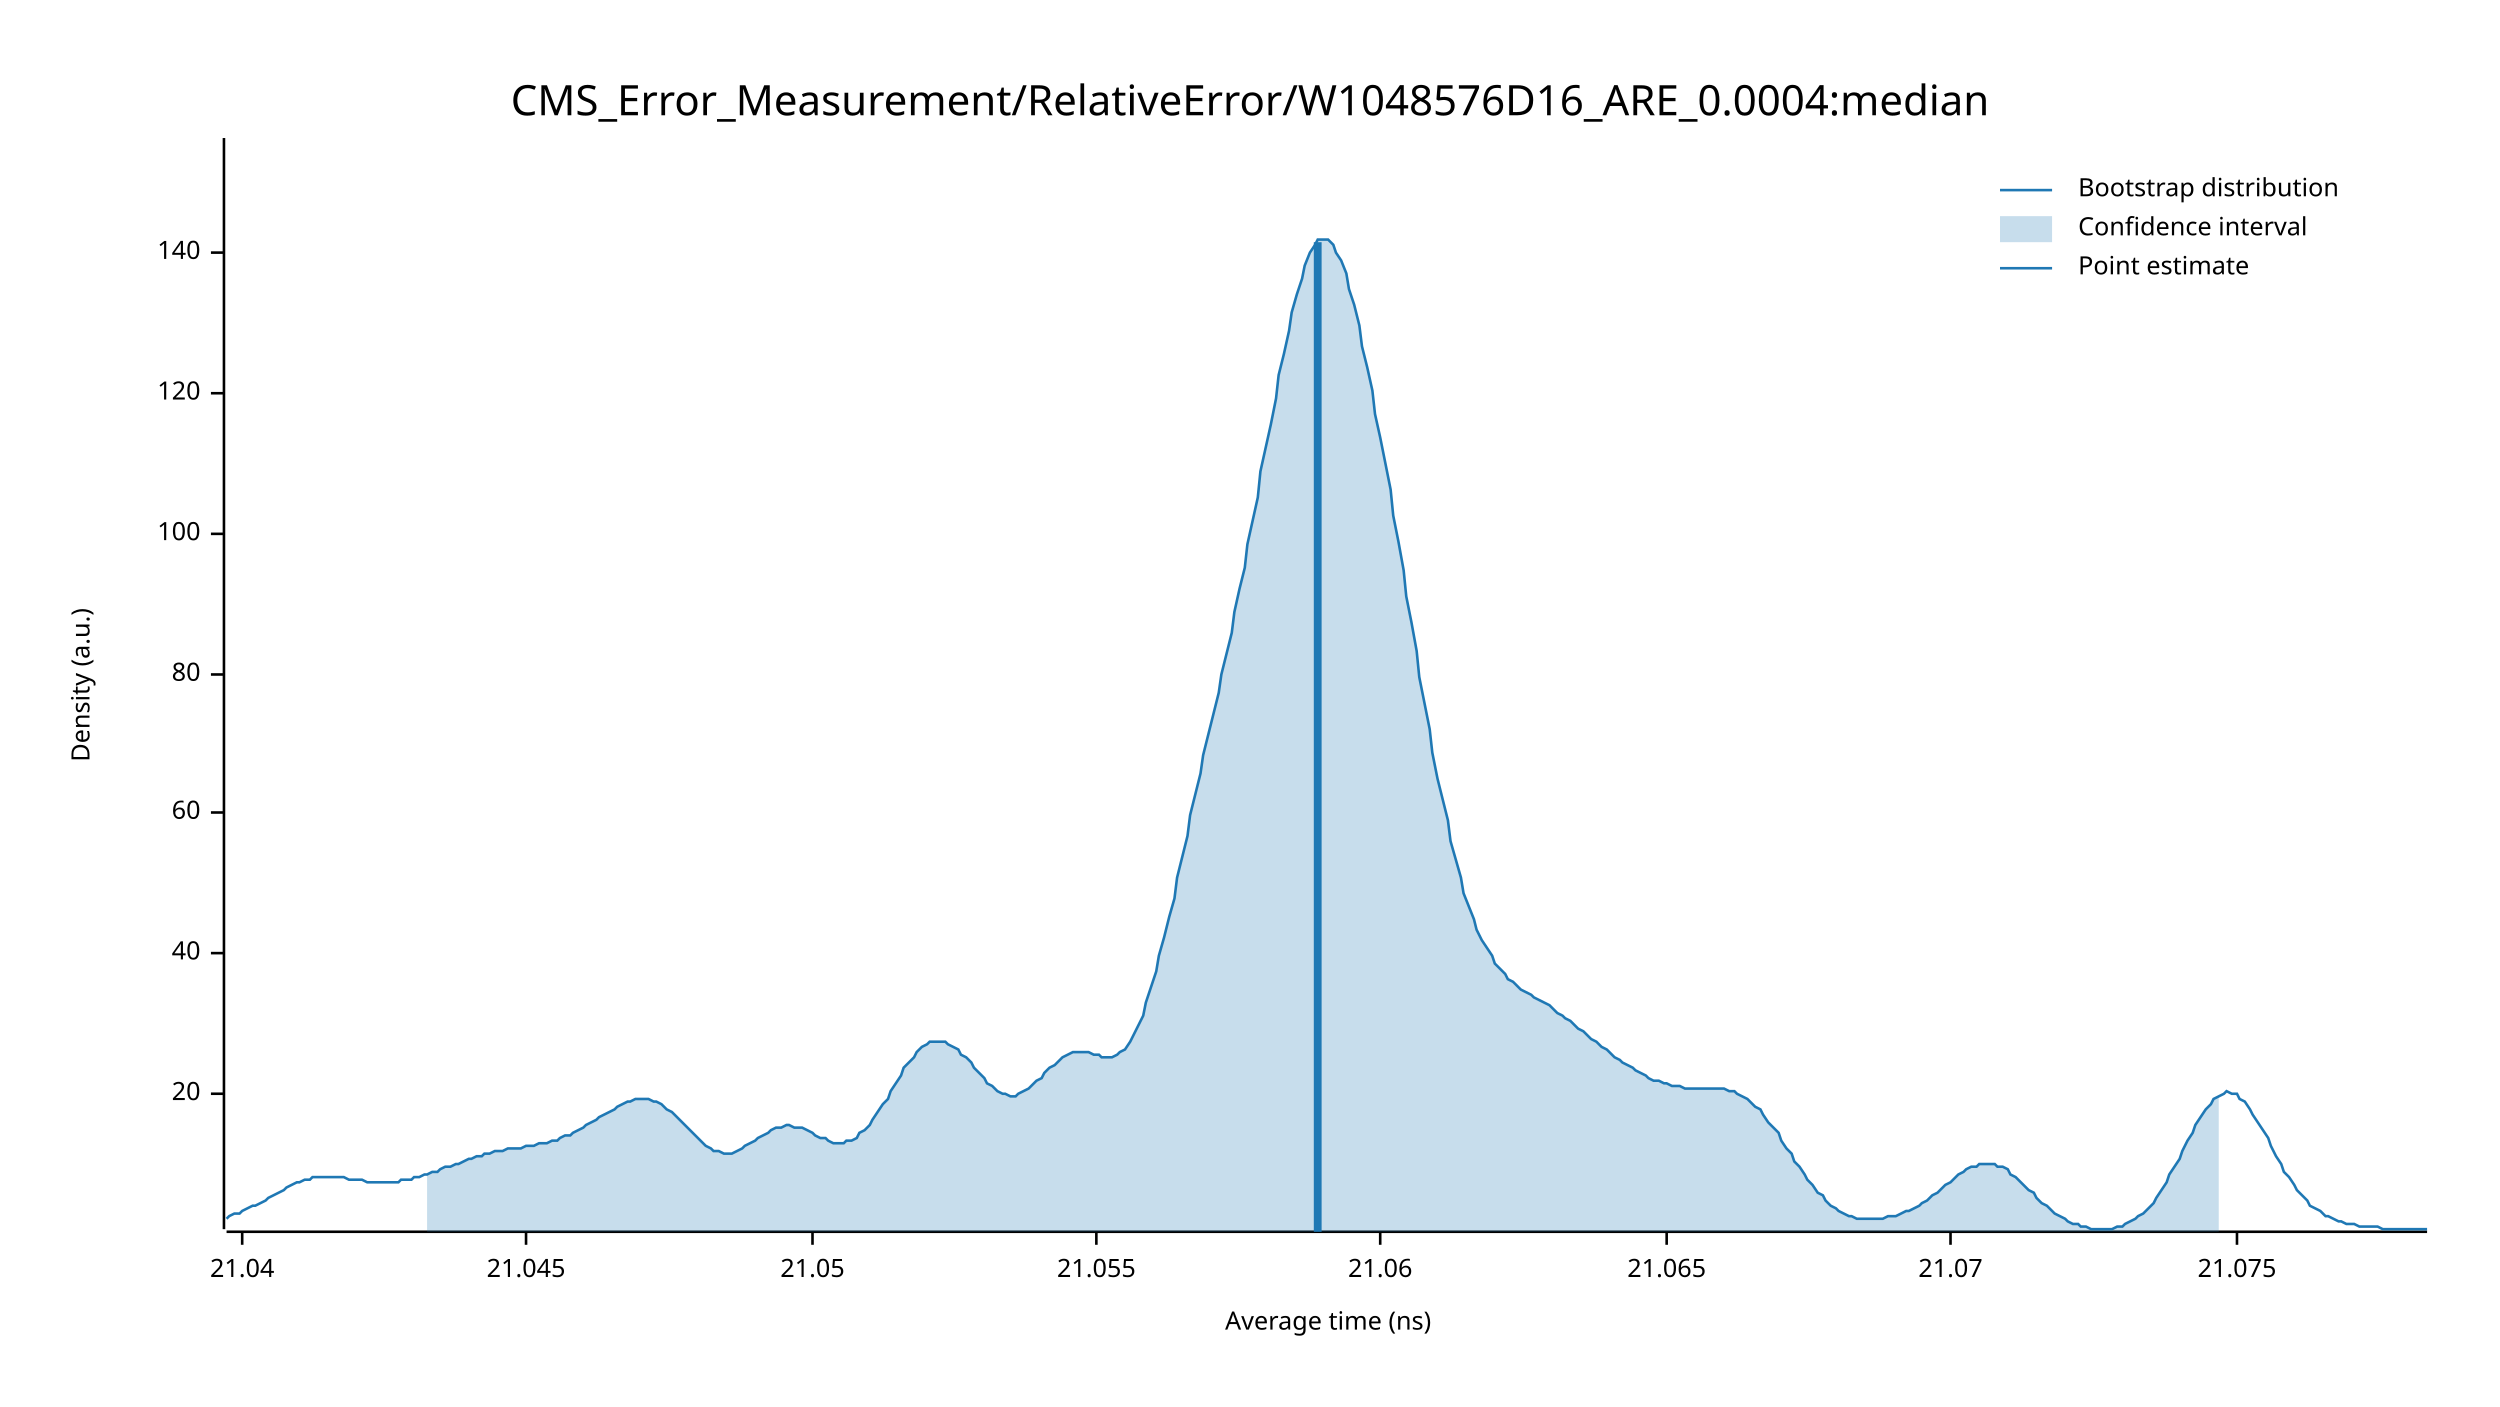
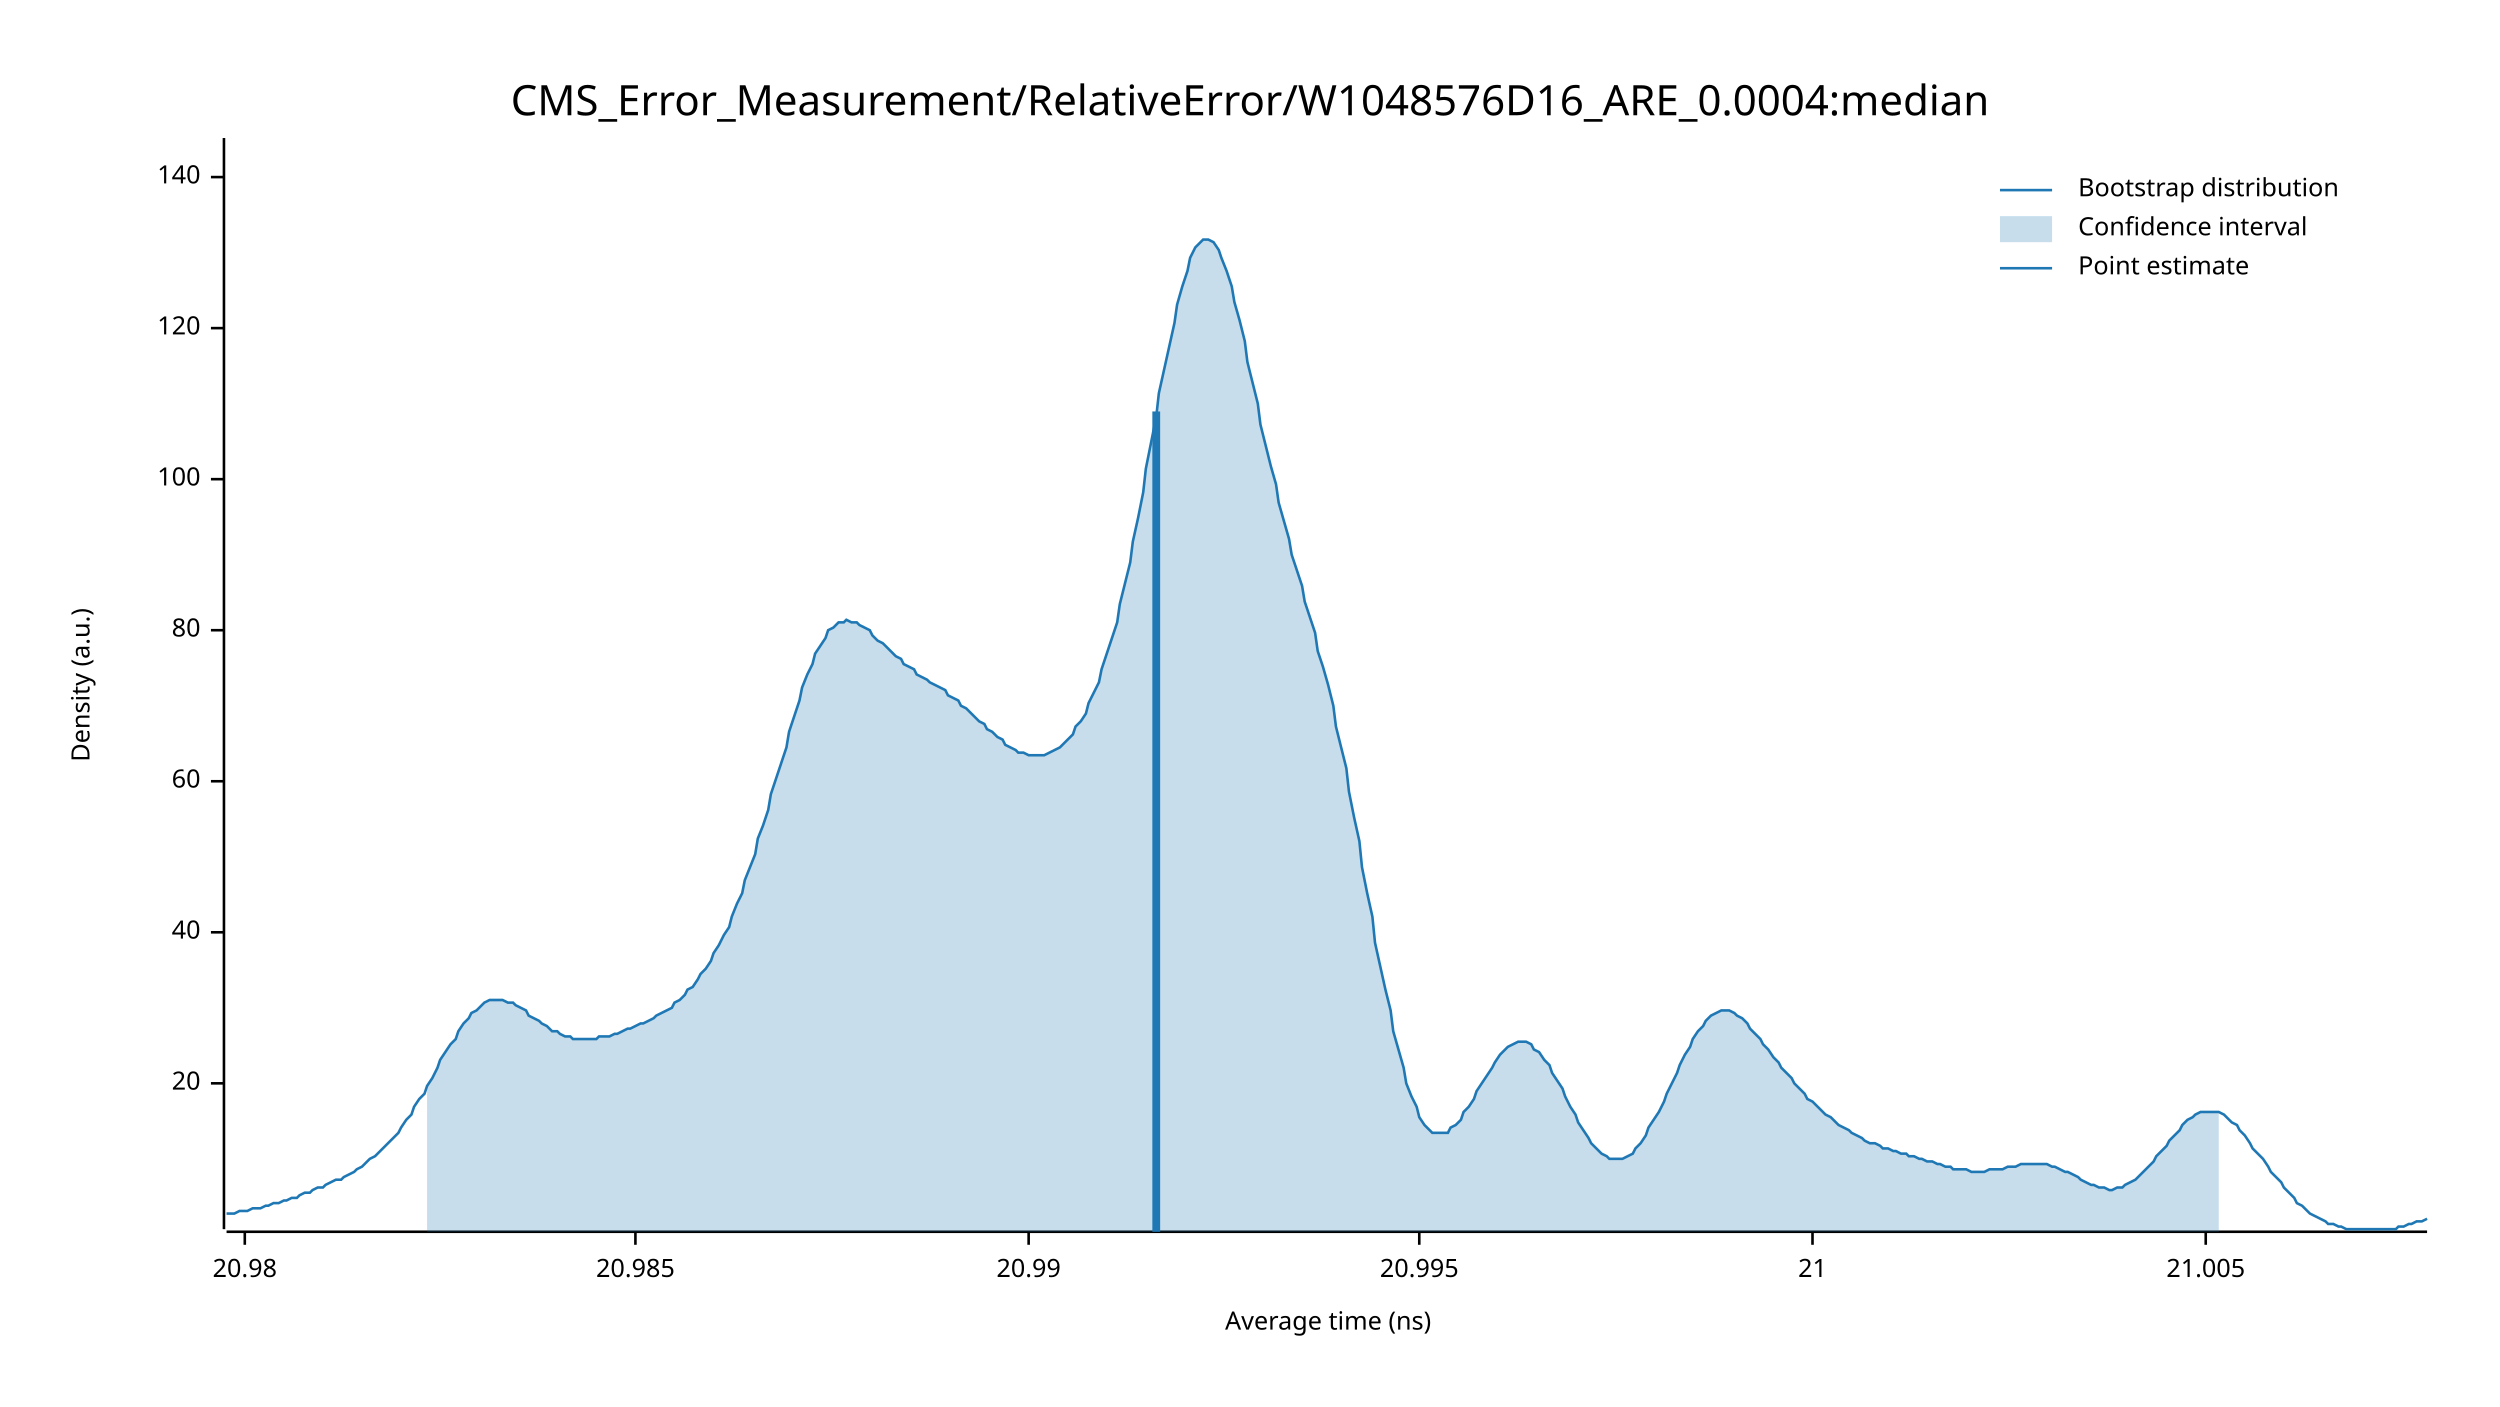
<svg xmlns="http://www.w3.org/2000/svg" width="960" height="540" viewBox="0 0 960 540">
  <text x="480" y="32" dy="0.76em" text-anchor="middle" font-family="sans-serif" font-size="16.129" opacity="1" fill="#000000">
CMS_Error_Measurement/RelativeError/W1048576D16_ARE_0.0004:median
</text>
  <text x="27" y="263" dy="0.76em" text-anchor="middle" font-family="sans-serif" font-size="9.677" opacity="1" fill="#000000" transform="rotate(270, 27, 263)">
Density (a.u.)
</text>
  <text x="510" y="513" dy="-0.5ex" text-anchor="middle" font-family="sans-serif" font-size="9.677" opacity="1" fill="#000000">
Average time (ns)
</text>
  <polyline fill="none" opacity="1" stroke="#000000" stroke-width="1" points="86,53 86,472 " />
-   <text x="77" y="420" dy="0.5ex" text-anchor="end" font-family="sans-serif" font-size="9.677" opacity="1" fill="#000000">
+   <text x="77" y="416" dy="0.5ex" text-anchor="end" font-family="sans-serif" font-size="9.677" opacity="1" fill="#000000">
20
</text>
-   <polyline fill="none" opacity="1" stroke="#000000" stroke-width="1" points="81,420 86,420 " />
-   <text x="77" y="366" dy="0.5ex" text-anchor="end" font-family="sans-serif" font-size="9.677" opacity="1" fill="#000000">
+   <polyline fill="none" opacity="1" stroke="#000000" stroke-width="1" points="81,416 86,416 " />
+   <text x="77" y="358" dy="0.5ex" text-anchor="end" font-family="sans-serif" font-size="9.677" opacity="1" fill="#000000">
40
</text>
-   <polyline fill="none" opacity="1" stroke="#000000" stroke-width="1" points="81,366 86,366 " />
-   <text x="77" y="312" dy="0.5ex" text-anchor="end" font-family="sans-serif" font-size="9.677" opacity="1" fill="#000000">
+   <polyline fill="none" opacity="1" stroke="#000000" stroke-width="1" points="81,358 86,358 " />
+   <text x="77" y="300" dy="0.5ex" text-anchor="end" font-family="sans-serif" font-size="9.677" opacity="1" fill="#000000">
60
</text>
-   <polyline fill="none" opacity="1" stroke="#000000" stroke-width="1" points="81,312 86,312 " />
-   <text x="77" y="259" dy="0.5ex" text-anchor="end" font-family="sans-serif" font-size="9.677" opacity="1" fill="#000000">
+   <polyline fill="none" opacity="1" stroke="#000000" stroke-width="1" points="81,300 86,300 " />
+   <text x="77" y="242" dy="0.5ex" text-anchor="end" font-family="sans-serif" font-size="9.677" opacity="1" fill="#000000">
80
</text>
-   <polyline fill="none" opacity="1" stroke="#000000" stroke-width="1" points="81,259 86,259 " />
-   <text x="77" y="205" dy="0.5ex" text-anchor="end" font-family="sans-serif" font-size="9.677" opacity="1" fill="#000000">
+   <polyline fill="none" opacity="1" stroke="#000000" stroke-width="1" points="81,242 86,242 " />
+   <text x="77" y="184" dy="0.5ex" text-anchor="end" font-family="sans-serif" font-size="9.677" opacity="1" fill="#000000">
100
</text>
-   <polyline fill="none" opacity="1" stroke="#000000" stroke-width="1" points="81,205 86,205 " />
-   <text x="77" y="151" dy="0.5ex" text-anchor="end" font-family="sans-serif" font-size="9.677" opacity="1" fill="#000000">
+   <polyline fill="none" opacity="1" stroke="#000000" stroke-width="1" points="81,184 86,184 " />
+   <text x="77" y="126" dy="0.5ex" text-anchor="end" font-family="sans-serif" font-size="9.677" opacity="1" fill="#000000">
120
</text>
-   <polyline fill="none" opacity="1" stroke="#000000" stroke-width="1" points="81,151 86,151 " />
-   <text x="77" y="97" dy="0.5ex" text-anchor="end" font-family="sans-serif" font-size="9.677" opacity="1" fill="#000000">
+   <polyline fill="none" opacity="1" stroke="#000000" stroke-width="1" points="81,126 86,126 " />
+   <text x="77" y="68" dy="0.5ex" text-anchor="end" font-family="sans-serif" font-size="9.677" opacity="1" fill="#000000">
140
</text>
-   <polyline fill="none" opacity="1" stroke="#000000" stroke-width="1" points="81,97 86,97 " />
+   <polyline fill="none" opacity="1" stroke="#000000" stroke-width="1" points="81,68 86,68 " />
  <polyline fill="none" opacity="1" stroke="#000000" stroke-width="1" points="87,473 932,473 " />
-   <text x="93" y="483" dy="0.76em" text-anchor="middle" font-family="sans-serif" font-size="9.677" opacity="1" fill="#000000">
- 21.04
+   <text x="94" y="483" dy="0.76em" text-anchor="middle" font-family="sans-serif" font-size="9.677" opacity="1" fill="#000000">
+ 20.98
</text>
-   <polyline fill="none" opacity="1" stroke="#000000" stroke-width="1" points="93,473 93,478 " />
-   <text x="202" y="483" dy="0.76em" text-anchor="middle" font-family="sans-serif" font-size="9.677" opacity="1" fill="#000000">
- 21.045
+   <polyline fill="none" opacity="1" stroke="#000000" stroke-width="1" points="94,473 94,478 " />
+   <text x="244" y="483" dy="0.76em" text-anchor="middle" font-family="sans-serif" font-size="9.677" opacity="1" fill="#000000">
+ 20.985
</text>
-   <polyline fill="none" opacity="1" stroke="#000000" stroke-width="1" points="202,473 202,478 " />
-   <text x="312" y="483" dy="0.76em" text-anchor="middle" font-family="sans-serif" font-size="9.677" opacity="1" fill="#000000">
- 21.05
+   <polyline fill="none" opacity="1" stroke="#000000" stroke-width="1" points="244,473 244,478 " />
+   <text x="395" y="483" dy="0.76em" text-anchor="middle" font-family="sans-serif" font-size="9.677" opacity="1" fill="#000000">
+ 20.99
</text>
-   <polyline fill="none" opacity="1" stroke="#000000" stroke-width="1" points="312,473 312,478 " />
-   <text x="421" y="483" dy="0.76em" text-anchor="middle" font-family="sans-serif" font-size="9.677" opacity="1" fill="#000000">
- 21.055
+   <polyline fill="none" opacity="1" stroke="#000000" stroke-width="1" points="395,473 395,478 " />
+   <text x="545" y="483" dy="0.76em" text-anchor="middle" font-family="sans-serif" font-size="9.677" opacity="1" fill="#000000">
+ 20.995
</text>
-   <polyline fill="none" opacity="1" stroke="#000000" stroke-width="1" points="421,473 421,478 " />
-   <text x="530" y="483" dy="0.76em" text-anchor="middle" font-family="sans-serif" font-size="9.677" opacity="1" fill="#000000">
- 21.06
+   <polyline fill="none" opacity="1" stroke="#000000" stroke-width="1" points="545,473 545,478 " />
+   <text x="696" y="483" dy="0.76em" text-anchor="middle" font-family="sans-serif" font-size="9.677" opacity="1" fill="#000000">
+ 21
</text>
-   <polyline fill="none" opacity="1" stroke="#000000" stroke-width="1" points="530,473 530,478 " />
-   <text x="640" y="483" dy="0.76em" text-anchor="middle" font-family="sans-serif" font-size="9.677" opacity="1" fill="#000000">
- 21.065
+   <polyline fill="none" opacity="1" stroke="#000000" stroke-width="1" points="696,473 696,478 " />
+   <text x="847" y="483" dy="0.76em" text-anchor="middle" font-family="sans-serif" font-size="9.677" opacity="1" fill="#000000">
+ 21.005
</text>
-   <polyline fill="none" opacity="1" stroke="#000000" stroke-width="1" points="640,473 640,478 " />
-   <text x="749" y="483" dy="0.76em" text-anchor="middle" font-family="sans-serif" font-size="9.677" opacity="1" fill="#000000">
- 21.07
- </text>
-   <polyline fill="none" opacity="1" stroke="#000000" stroke-width="1" points="749,473 749,478 " />
-   <text x="859" y="483" dy="0.76em" text-anchor="middle" font-family="sans-serif" font-size="9.677" opacity="1" fill="#000000">
- 21.075
- </text>
-   <polyline fill="none" opacity="1" stroke="#000000" stroke-width="1" points="859,473 859,478 " />
-   <polyline fill="none" opacity="1" stroke="#1F78B4" stroke-width="1" points="87,468 88,467 90,466 92,466 93,465 95,464 97,463 98,463 100,462 102,461 103,460 105,459 107,458 109,457 110,456 112,455 114,454 115,454 117,453 119,453 120,452 122,452 124,452 125,452 127,452 129,452 131,452 132,452 134,453 136,453 137,453 139,453 141,454 142,454 144,454 146,454 147,454 149,454 151,454 153,454 154,453 156,453 158,453 159,452 161,452 163,451 164,451 166,450 168,450 169,449 171,448 173,448 175,447 176,447 178,446 180,445 181,445 183,444 185,444 186,443 188,443 190,442 191,442 193,442 195,441 197,441 198,441 200,441 202,440 203,440 205,440 207,439 208,439 210,439 212,438 214,438 215,437 217,436 219,436 220,435 222,434 224,433 225,432 227,431 229,430 230,429 232,428 234,427 236,426 237,425 239,424 241,423 242,423 244,422 246,422 247,422 249,422 251,423 252,423 254,424 256,426 258,427 259,428 261,430 263,432 264,433 266,435 268,437 269,438 271,440 273,441 274,442 276,442 278,443 280,443 281,443 283,442 285,441 286,440 288,439 290,438 291,437 293,436 295,435 296,434 298,433 300,433 302,432 303,432 305,433 307,433 308,433 310,434 312,435 313,436 315,437 317,437 318,438 320,439 322,439 324,439 325,438 327,438 329,437 330,435 332,434 334,432 335,430 337,427 339,424 341,422 342,419 344,416 346,413 347,410 349,408 351,406 352,404 354,402 356,401 357,400 359,400 361,400 363,400 364,401 366,402 368,403 369,405 371,406 373,408 374,410 376,412 378,414 379,416 381,417 383,419 385,420 386,420 388,421 390,421 391,420 393,419 395,418 396,417 398,415 400,414 401,412 403,410 405,409 407,407 408,406 410,405 412,404 413,404 415,404 417,404 418,404 420,405 422,405 423,406 425,406 427,406 429,405 430,404 432,403 434,400 435,398 437,394 439,390 440,385 442,379 444,373 445,367 447,360 449,352 451,345 452,337 454,329 456,321 457,313 459,305 461,297 462,290 464,282 466,274 468,266 469,259 471,251 473,243 474,235 476,226 478,218 479,209 481,200 483,191 484,181 486,172 488,163 490,153 491,144 493,136 495,127 496,120 498,113 500,107 501,102 503,97 505,94 506,92 508,92 510,92 512,94 513,97 515,100 517,105 518,111 520,117 522,125 523,133 525,141 527,150 528,159 530,168 532,178 534,188 535,198 537,208 539,219 540,229 542,239 544,250 545,260 547,270 549,280 550,289 552,299 554,307 556,315 557,323 559,330 561,337 562,343 564,348 566,353 567,357 569,361 571,364 573,367 574,370 576,372 578,374 579,376 581,377 583,379 584,380 586,381 588,382 589,383 591,384 593,385 595,386 596,387 598,389 600,390 601,391 603,392 605,394 606,395 608,396 610,398 611,399 613,400 615,402 617,403 618,404 620,406 622,407 623,408 625,409 627,410 628,411 630,412 632,413 633,414 635,415 637,415 639,416 640,416 642,417 644,417 645,417 647,418 649,418 650,418 652,418 654,418 655,418 657,418 659,418 661,418 662,418 664,419 666,419 667,420 669,421 671,422 672,423 674,425 676,426 677,428 679,431 681,433 683,435 684,438 686,441 688,443 689,446 691,448 693,451 694,453 696,455 698,458 700,459 701,461 703,463 705,464 706,465 708,466 710,467 711,467 713,468 715,468 716,468 718,468 720,468 722,468 723,468 725,467 727,467 728,467 730,466 732,465 733,465 735,464 737,463 738,462 740,461 742,459 744,458 745,457 747,455 749,454 750,453 752,451 754,450 755,449 757,448 759,448 760,447 762,447 764,447 766,447 767,448 769,448 771,449 772,451 774,452 776,454 777,455 779,457 781,458 782,460 784,462 786,463 788,465 789,466 791,467 793,468 794,469 796,470 798,470 799,471 801,471 803,472 804,472 806,472 808,472 810,472 811,472 813,471 815,471 816,470 818,469 820,468 821,467 823,466 825,464 827,462 828,460 830,457 832,454 833,451 835,448 837,445 838,442 840,438 842,435 843,432 845,429 847,426 849,424 850,422 852,421 854,420 855,419 857,420 859,420 860,422 862,423 864,426 865,428 867,431 869,434 871,437 872,440 874,444 876,447 877,450 879,452 881,455 882,457 884,459 886,461 887,463 889,464 891,465 893,467 894,467 896,468 898,469 899,469 901,470 903,470 904,470 906,471 908,471 909,471 911,471 913,471 915,472 916,472 918,472 920,472 921,472 923,472 925,472 926,472 928,472 930,472 932,472 " />
-   <polygon opacity="0.25" fill="#1F78B4" points="164,451 166,450 168,450 169,449 171,448 173,448 175,447 176,447 178,446 180,445 181,445 183,444 185,444 186,443 188,443 190,442 191,442 193,442 195,441 197,441 198,441 200,441 202,440 203,440 205,440 207,439 208,439 210,439 212,438 214,438 215,437 217,436 219,436 220,435 222,434 224,433 225,432 227,431 229,430 230,429 232,428 234,427 236,426 237,425 239,424 241,423 242,423 244,422 246,422 247,422 249,422 251,423 252,423 254,424 256,426 258,427 259,428 261,430 263,432 264,433 266,435 268,437 269,438 271,440 273,441 274,442 276,442 278,443 280,443 281,443 283,442 285,441 286,440 288,439 290,438 291,437 293,436 295,435 296,434 298,433 300,433 302,432 303,432 305,433 307,433 308,433 310,434 312,435 313,436 315,437 317,437 318,438 320,439 322,439 324,439 325,438 327,438 329,437 330,435 332,434 334,432 335,430 337,427 339,424 341,422 342,419 344,416 346,413 347,410 349,408 351,406 352,404 354,402 356,401 357,400 359,400 361,400 363,400 364,401 366,402 368,403 369,405 371,406 373,408 374,410 376,412 378,414 379,416 381,417 383,419 385,420 386,420 388,421 390,421 391,420 393,419 395,418 396,417 398,415 400,414 401,412 403,410 405,409 407,407 408,406 410,405 412,404 413,404 415,404 417,404 418,404 420,405 422,405 423,406 425,406 427,406 429,405 430,404 432,403 434,400 435,398 437,394 439,390 440,385 442,379 444,373 445,367 447,360 449,352 451,345 452,337 454,329 456,321 457,313 459,305 461,297 462,290 464,282 466,274 468,266 469,259 471,251 473,243 474,235 476,226 478,218 479,209 481,200 483,191 484,181 486,172 488,163 490,153 491,144 493,136 495,127 496,120 498,113 500,107 501,102 503,97 505,94 506,92 508,92 510,92 512,94 513,97 515,100 517,105 518,111 520,117 522,125 523,133 525,141 527,150 528,159 530,168 532,178 534,188 535,198 537,208 539,219 540,229 542,239 544,250 545,260 547,270 549,280 550,289 552,299 554,307 556,315 557,323 559,330 561,337 562,343 564,348 566,353 567,357 569,361 571,364 573,367 574,370 576,372 578,374 579,376 581,377 583,379 584,380 586,381 588,382 589,383 591,384 593,385 595,386 596,387 598,389 600,390 601,391 603,392 605,394 606,395 608,396 610,398 611,399 613,400 615,402 617,403 618,404 620,406 622,407 623,408 625,409 627,410 628,411 630,412 632,413 633,414 635,415 637,415 639,416 640,416 642,417 644,417 645,417 647,418 649,418 650,418 652,418 654,418 655,418 657,418 659,418 661,418 662,418 664,419 666,419 667,420 669,421 671,422 672,423 674,425 676,426 677,428 679,431 681,433 683,435 684,438 686,441 688,443 689,446 691,448 693,451 694,453 696,455 698,458 700,459 701,461 703,463 705,464 706,465 708,466 710,467 711,467 713,468 715,468 716,468 718,468 720,468 722,468 723,468 725,467 727,467 728,467 730,466 732,465 733,465 735,464 737,463 738,462 740,461 742,459 744,458 745,457 747,455 749,454 750,453 752,451 754,450 755,449 757,448 759,448 760,447 762,447 764,447 766,447 767,448 769,448 771,449 772,451 774,452 776,454 777,455 779,457 781,458 782,460 784,462 786,463 788,465 789,466 791,467 793,468 794,469 796,470 798,470 799,471 801,471 803,472 804,472 806,472 808,472 810,472 811,472 813,471 815,471 816,470 818,469 820,468 821,467 823,466 825,464 827,462 828,460 830,457 832,454 833,451 835,448 837,445 838,442 840,438 842,435 843,432 845,429 847,426 849,424 850,422 852,421 852,473 164,473 " />
-   <polyline fill="none" opacity="1" stroke="#1F78B4" stroke-width="3" points="506,473 506,93 " />
+   <polyline fill="none" opacity="1" stroke="#000000" stroke-width="1" points="847,473 847,478 " />
+   <polyline fill="none" opacity="1" stroke="#1F78B4" stroke-width="1" points="87,466 88,466 90,466 92,465 93,465 95,465 97,464 98,464 100,464 102,463 103,463 105,462 107,462 109,461 110,461 112,460 114,460 115,459 117,458 119,458 120,457 122,456 124,456 125,455 127,454 129,453 131,453 132,452 134,451 136,450 137,449 139,448 141,446 142,445 144,444 146,442 147,441 149,439 151,437 153,435 154,433 156,430 158,428 159,425 161,422 163,420 164,417 166,414 168,410 169,407 171,404 173,401 175,399 176,396 178,393 180,391 181,389 183,388 185,386 186,385 188,384 190,384 191,384 193,384 195,385 197,385 198,386 200,387 202,388 203,390 205,391 207,392 208,393 210,394 212,396 214,396 215,397 217,398 219,398 220,399 222,399 224,399 225,399 227,399 229,399 230,398 232,398 234,398 236,397 237,397 239,396 241,395 242,395 244,394 246,393 247,393 249,392 251,391 252,390 254,389 256,388 258,387 259,385 261,384 263,382 264,380 266,379 268,376 269,374 271,372 273,369 274,366 276,363 278,359 280,356 281,352 283,347 285,343 286,338 288,333 290,328 291,322 293,317 295,311 296,305 298,299 300,293 302,287 303,281 305,275 307,269 308,264 310,259 312,255 313,251 315,248 317,245 318,242 320,241 322,239 324,239 325,238 327,239 329,239 330,240 332,241 334,242 335,244 337,246 339,247 341,249 342,250 344,252 346,253 347,255 349,256 351,257 352,259 354,260 356,261 357,262 359,263 361,264 363,265 364,267 366,268 368,269 369,271 371,272 373,274 374,275 376,277 378,278 379,280 381,281 383,283 385,284 386,286 388,287 390,288 391,289 393,289 395,290 396,290 398,290 400,290 401,290 403,289 405,288 407,287 408,286 410,284 412,282 413,279 415,277 417,274 418,270 420,266 422,262 423,257 425,251 427,245 429,239 430,232 432,224 434,216 435,208 437,199 439,189 440,180 442,170 444,160 445,151 447,142 449,133 451,124 452,117 454,110 456,104 457,99 459,95 461,93 462,92 464,92 466,93 468,96 469,99 471,104 473,110 474,116 476,123 478,131 479,139 481,147 483,155 484,163 486,171 488,179 490,186 491,193 493,200 495,207 496,213 498,219 500,225 501,231 503,237 505,243 506,250 508,256 510,263 512,271 513,279 515,287 517,295 518,304 520,314 522,323 523,333 525,343 527,352 528,362 530,371 532,380 534,388 535,396 537,403 539,410 540,416 542,421 544,425 545,429 547,432 549,434 550,435 552,435 554,435 556,435 557,433 559,432 561,430 562,427 564,425 566,422 567,419 569,416 571,413 573,410 574,408 576,405 578,403 579,402 581,401 583,400 584,400 586,400 588,401 589,403 591,404 593,407 595,409 596,412 598,415 600,418 601,421 603,425 605,428 606,431 608,434 610,437 611,439 613,441 615,443 617,444 618,445 620,445 622,445 623,445 625,444 627,443 628,441 630,439 632,436 633,433 635,430 637,427 639,423 640,420 642,416 644,412 645,409 647,405 649,402 650,399 652,396 654,394 655,392 657,390 659,389 661,388 662,388 664,388 666,389 667,390 669,391 671,393 672,395 674,397 676,399 677,401 679,403 681,406 683,408 684,410 686,412 688,414 689,416 691,418 693,420 694,422 696,423 698,425 700,427 701,428 703,429 705,431 706,432 708,433 710,434 711,435 713,436 715,437 716,438 718,439 720,439 722,440 723,441 725,441 727,442 728,442 730,443 732,443 733,444 735,444 737,445 738,445 740,446 742,446 744,447 745,447 747,448 749,448 750,449 752,449 754,449 755,449 757,450 759,450 760,450 762,450 764,449 766,449 767,449 769,449 771,448 772,448 774,448 776,447 777,447 779,447 781,447 782,447 784,447 786,447 788,448 789,448 791,449 793,450 794,450 796,451 798,452 799,453 801,454 803,455 804,455 806,456 808,456 810,457 811,457 813,456 815,456 816,455 818,454 820,453 821,452 823,450 825,448 827,446 828,444 830,442 832,440 833,438 835,436 837,434 838,432 840,430 842,429 843,428 845,427 847,427 849,427 850,427 852,427 854,428 855,429 857,431 859,432 860,434 862,436 864,439 865,441 867,443 869,445 871,448 872,450 874,452 876,454 877,456 879,458 881,460 882,462 884,463 886,465 887,466 889,467 891,468 893,469 894,470 896,470 898,471 899,471 901,472 903,472 904,472 906,472 908,472 909,472 911,472 913,472 915,472 916,472 918,472 920,472 921,471 923,471 925,470 926,470 928,469 930,469 932,468 " />
+   <polygon opacity="0.25" fill="#1F78B4" points="164,417 166,414 168,410 169,407 171,404 173,401 175,399 176,396 178,393 180,391 181,389 183,388 185,386 186,385 188,384 190,384 191,384 193,384 195,385 197,385 198,386 200,387 202,388 203,390 205,391 207,392 208,393 210,394 212,396 214,396 215,397 217,398 219,398 220,399 222,399 224,399 225,399 227,399 229,399 230,398 232,398 234,398 236,397 237,397 239,396 241,395 242,395 244,394 246,393 247,393 249,392 251,391 252,390 254,389 256,388 258,387 259,385 261,384 263,382 264,380 266,379 268,376 269,374 271,372 273,369 274,366 276,363 278,359 280,356 281,352 283,347 285,343 286,338 288,333 290,328 291,322 293,317 295,311 296,305 298,299 300,293 302,287 303,281 305,275 307,269 308,264 310,259 312,255 313,251 315,248 317,245 318,242 320,241 322,239 324,239 325,238 327,239 329,239 330,240 332,241 334,242 335,244 337,246 339,247 341,249 342,250 344,252 346,253 347,255 349,256 351,257 352,259 354,260 356,261 357,262 359,263 361,264 363,265 364,267 366,268 368,269 369,271 371,272 373,274 374,275 376,277 378,278 379,280 381,281 383,283 385,284 386,286 388,287 390,288 391,289 393,289 395,290 396,290 398,290 400,290 401,290 403,289 405,288 407,287 408,286 410,284 412,282 413,279 415,277 417,274 418,270 420,266 422,262 423,257 425,251 427,245 429,239 430,232 432,224 434,216 435,208 437,199 439,189 440,180 442,170 444,160 445,151 447,142 449,133 451,124 452,117 454,110 456,104 457,99 459,95 461,93 462,92 464,92 466,93 468,96 469,99 471,104 473,110 474,116 476,123 478,131 479,139 481,147 483,155 484,163 486,171 488,179 490,186 491,193 493,200 495,207 496,213 498,219 500,225 501,231 503,237 505,243 506,250 508,256 510,263 512,271 513,279 515,287 517,295 518,304 520,314 522,323 523,333 525,343 527,352 528,362 530,371 532,380 534,388 535,396 537,403 539,410 540,416 542,421 544,425 545,429 547,432 549,434 550,435 552,435 554,435 556,435 557,433 559,432 561,430 562,427 564,425 566,422 567,419 569,416 571,413 573,410 574,408 576,405 578,403 579,402 581,401 583,400 584,400 586,400 588,401 589,403 591,404 593,407 595,409 596,412 598,415 600,418 601,421 603,425 605,428 606,431 608,434 610,437 611,439 613,441 615,443 617,444 618,445 620,445 622,445 623,445 625,444 627,443 628,441 630,439 632,436 633,433 635,430 637,427 639,423 640,420 642,416 644,412 645,409 647,405 649,402 650,399 652,396 654,394 655,392 657,390 659,389 661,388 662,388 664,388 666,389 667,390 669,391 671,393 672,395 674,397 676,399 677,401 679,403 681,406 683,408 684,410 686,412 688,414 689,416 691,418 693,420 694,422 696,423 698,425 700,427 701,428 703,429 705,431 706,432 708,433 710,434 711,435 713,436 715,437 716,438 718,439 720,439 722,440 723,441 725,441 727,442 728,442 730,443 732,443 733,444 735,444 737,445 738,445 740,446 742,446 744,447 745,447 747,448 749,448 750,449 752,449 754,449 755,449 757,450 759,450 760,450 762,450 764,449 766,449 767,449 769,449 771,448 772,448 774,448 776,447 777,447 779,447 781,447 782,447 784,447 786,447 788,448 789,448 791,449 793,450 794,450 796,451 798,452 799,453 801,454 803,455 804,455 806,456 808,456 810,457 811,457 813,456 815,456 816,455 818,454 820,453 821,452 823,450 825,448 827,446 828,444 830,442 832,440 833,438 835,436 837,434 838,432 840,430 842,429 843,428 845,427 847,427 849,427 850,427 852,427 852,473 164,473 " />
+   <polyline fill="none" opacity="1" stroke="#1F78B4" stroke-width="3" points="444,473 444,158 " />
  <text x="798" y="68" dy="0.76em" text-anchor="start" font-family="sans-serif" font-size="9.677" opacity="1" fill="#000000">
Bootstrap distribution
</text>
  <text x="798" y="83" dy="0.76em" text-anchor="start" font-family="sans-serif" font-size="9.677" opacity="1" fill="#000000">
Confidence interval
</text>
  <text x="798" y="98" dy="0.76em" text-anchor="start" font-family="sans-serif" font-size="9.677" opacity="1" fill="#000000">
Point estimate
</text>
  <polyline fill="none" opacity="1" stroke="#1F78B4" stroke-width="1" points="768,73 788,73 " />
  <rect x="768" y="83" width="20" height="10" opacity="0.25" fill="#1F78B4" stroke="none" />
  <polyline fill="none" opacity="1" stroke="#1F78B4" stroke-width="1" points="768,103 788,103 " />
</svg>
